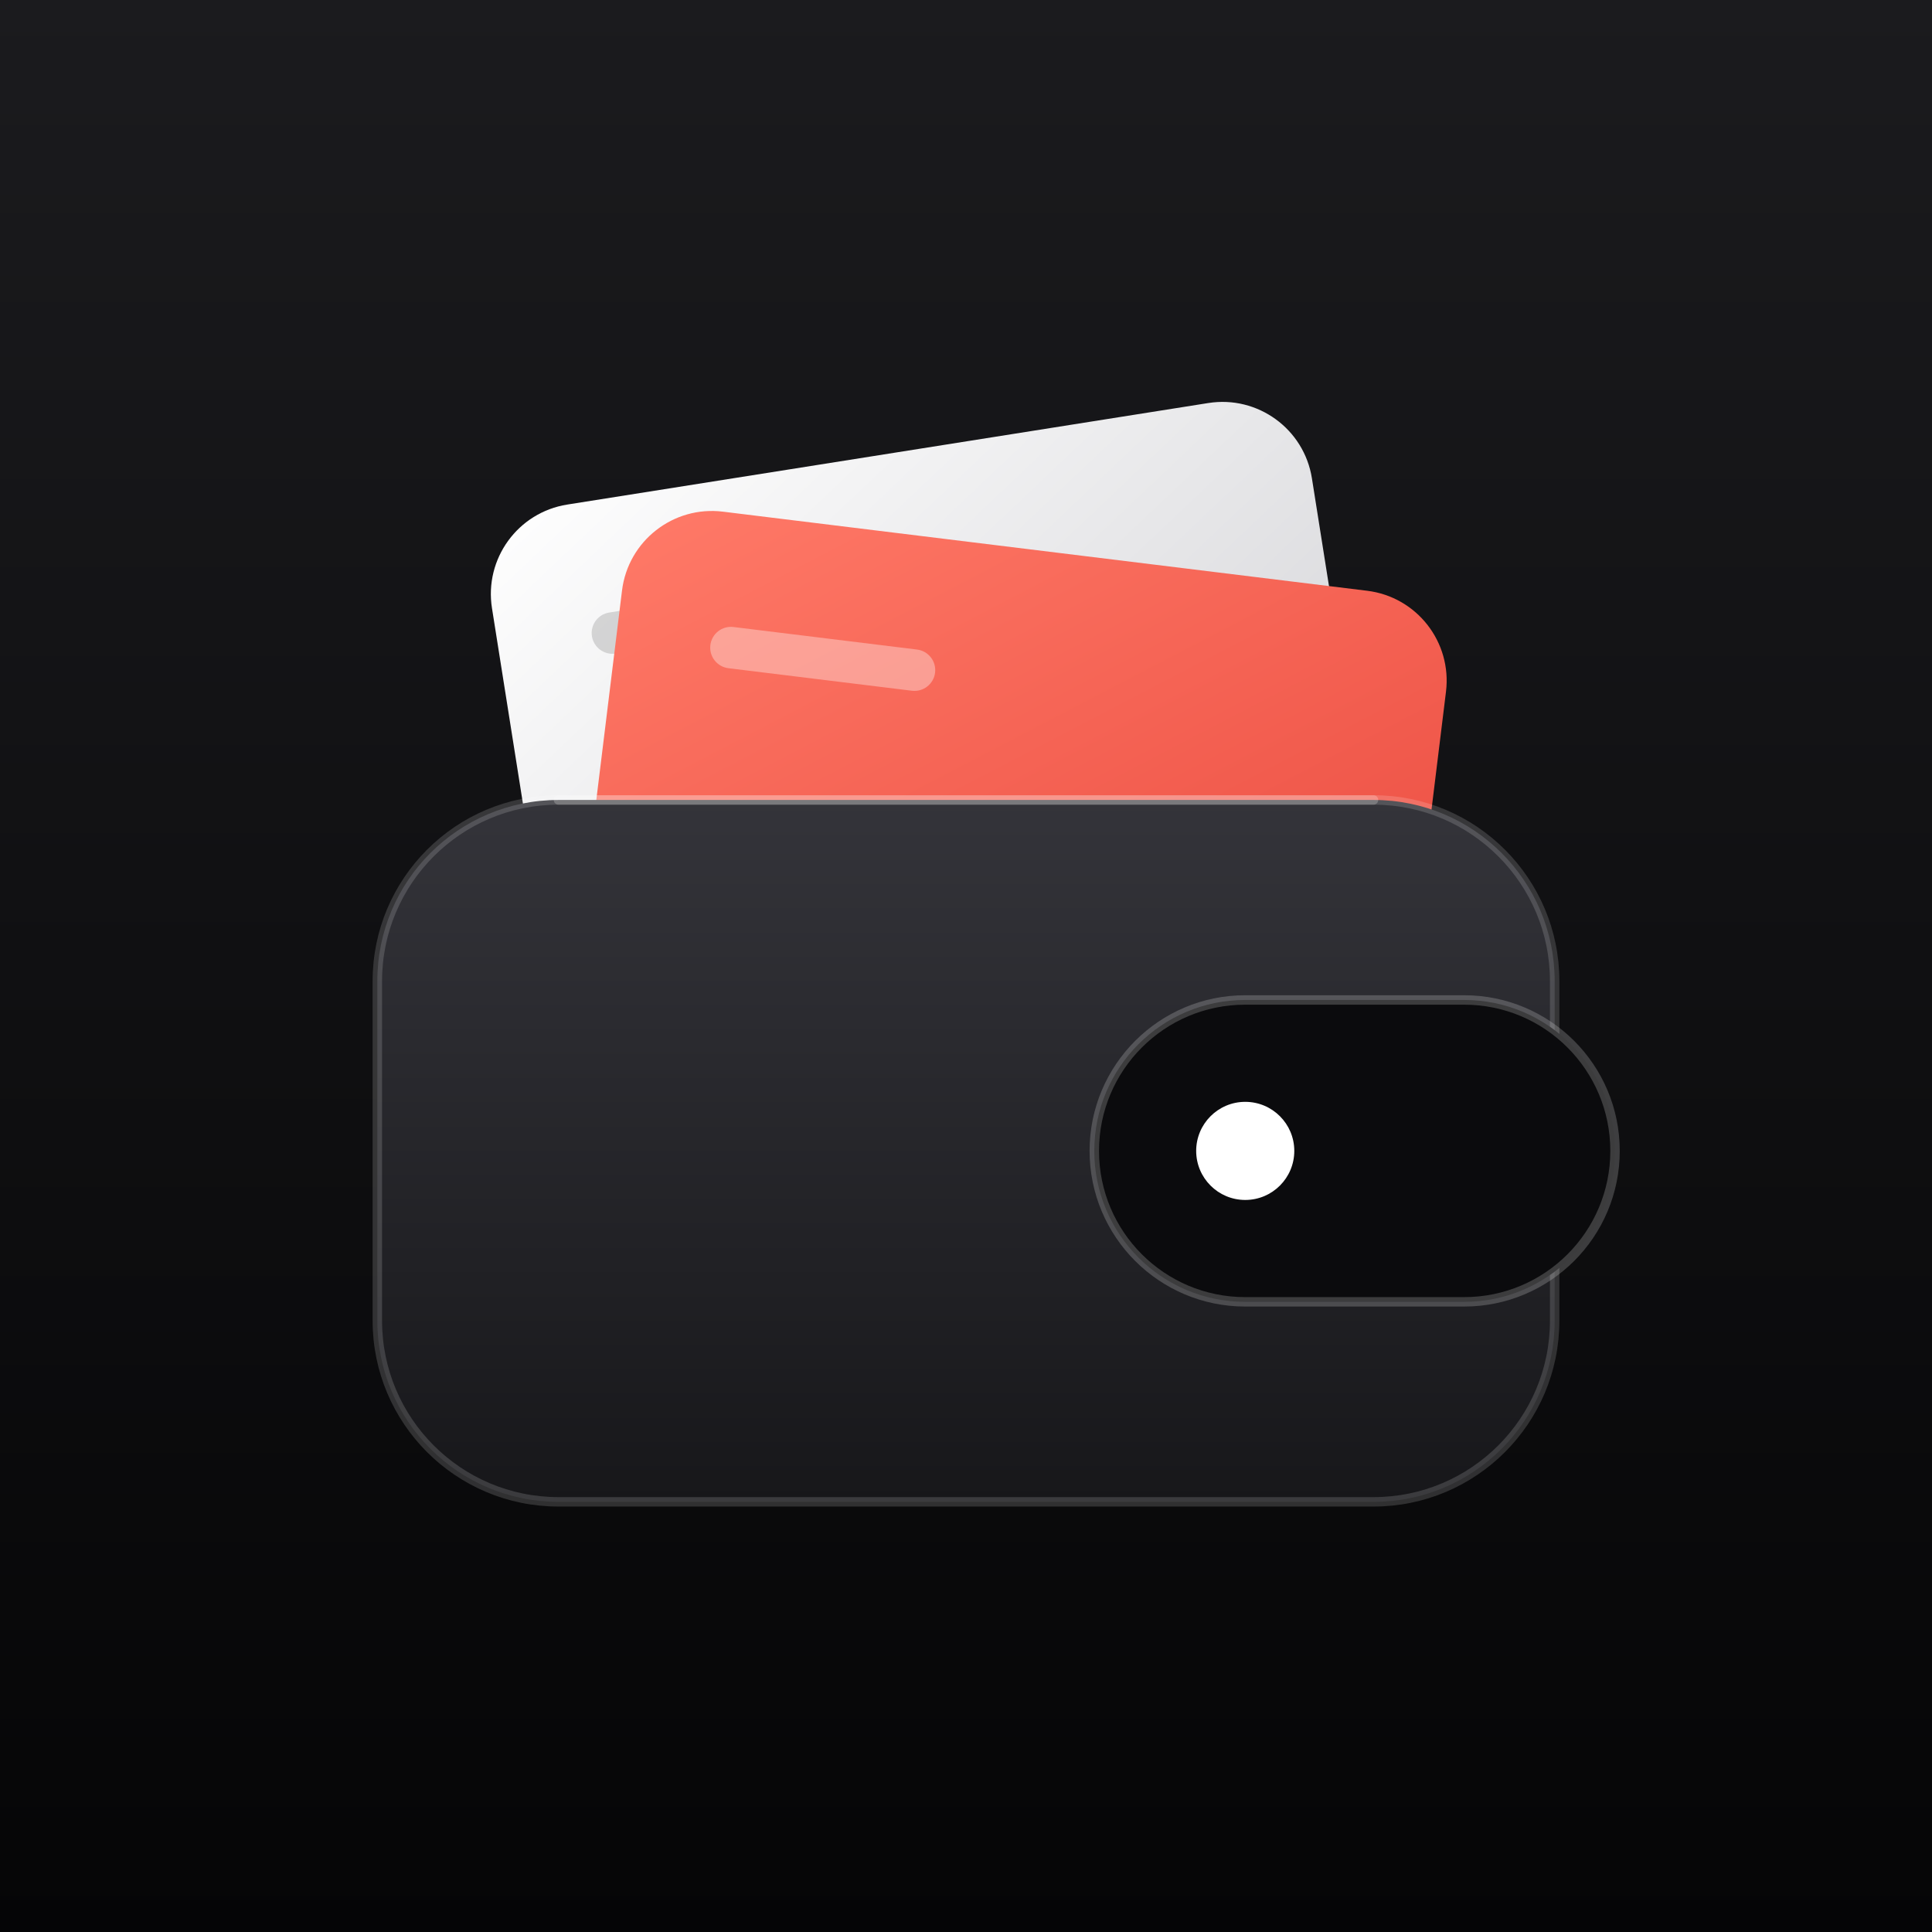
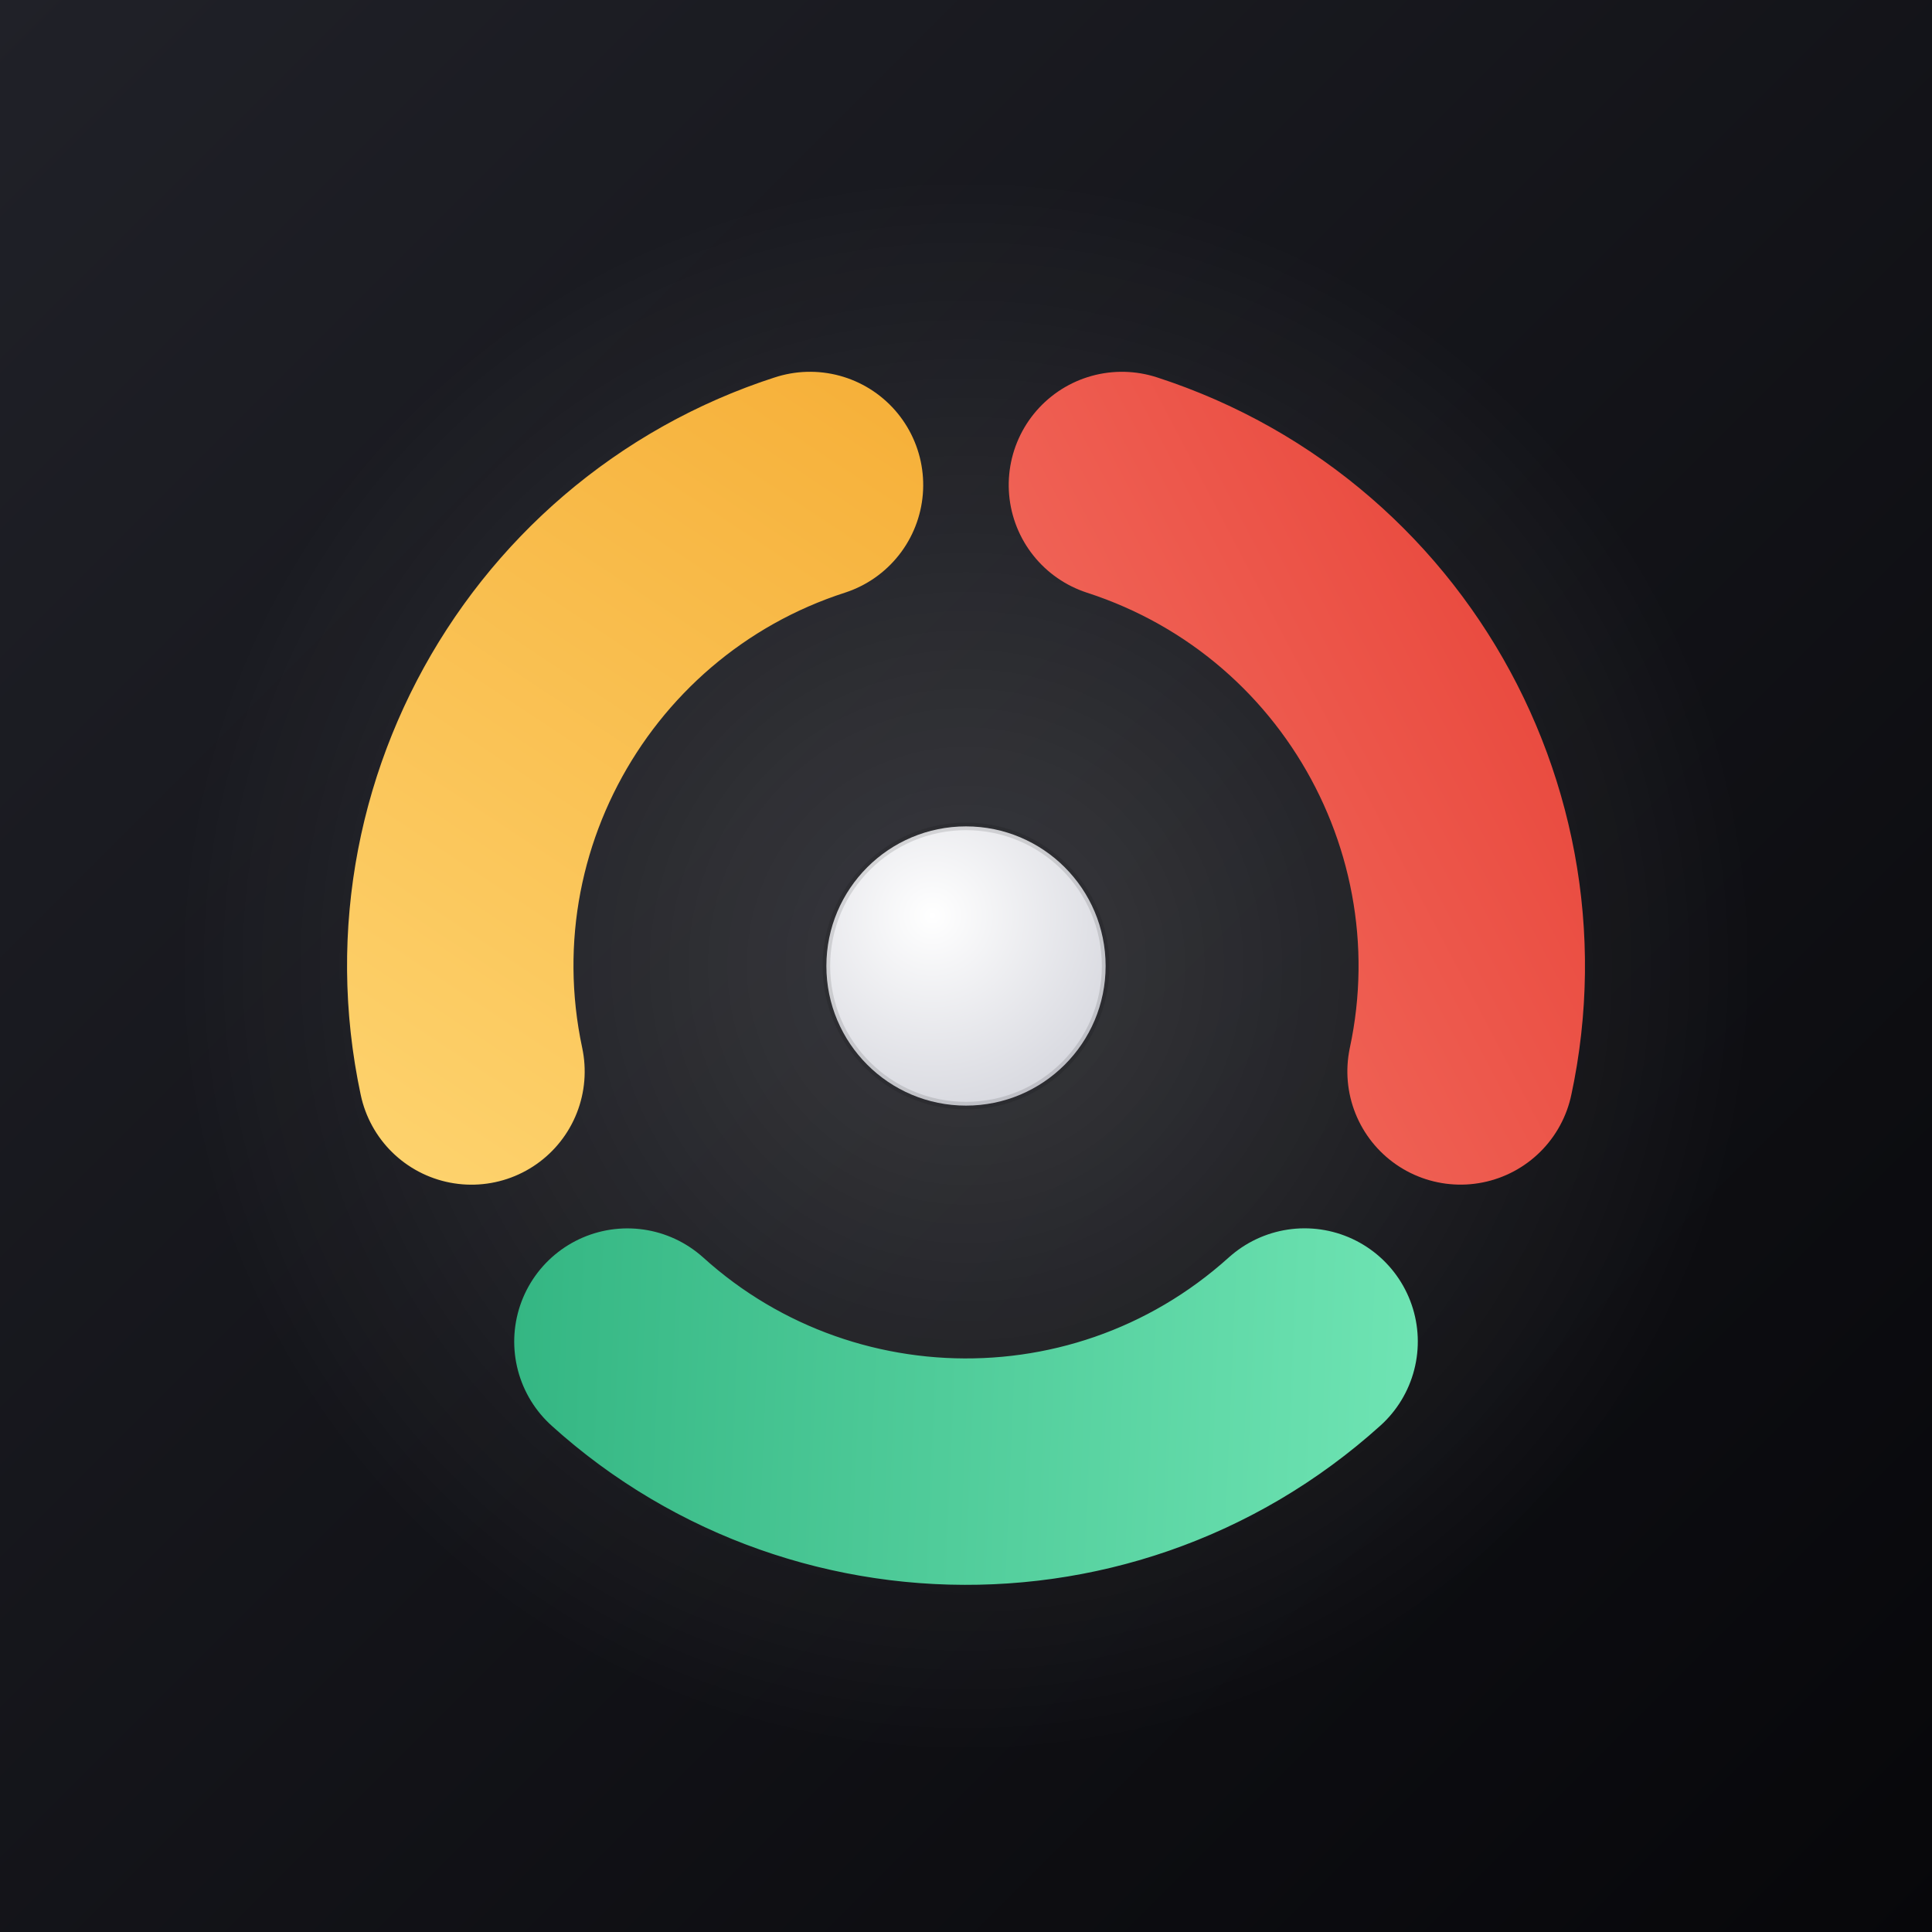
<svg xmlns="http://www.w3.org/2000/svg" viewBox="0 0 1024 1024">
  <defs>
-     <linearGradient id="bg" x1="0" y1="0" x2="0" y2="1">
-       <stop offset="0" stop-color="#1b1b1e" />
-       <stop offset="1" stop-color="#050506" />
+     <linearGradient id="bg" x1="0" y1="0" x2="1" y2="1">
+       <stop offset="0" stop-color="#202128" />
+       <stop offset="1" stop-color="#07070a" />
    </linearGradient>
-     <linearGradient id="body" x1="0" y1="0" x2="0" y2="1">
-       <stop offset="0" stop-color="#34343a" />
-       <stop offset="1" stop-color="#17171a" />
-     </linearGradient>
-     <linearGradient id="card1" x1="0" y1="0" x2="1" y2="1">
-       <stop offset="0" stop-color="#ffffff" />
-       <stop offset="1" stop-color="#cfcfd3" />
-     </linearGradient>
-     <linearGradient id="card2" x1="0" y1="0" x2="1" y2="1">
-       <stop offset="0" stop-color="#ff7a68" />
+     <radialGradient id="glow" cx=".5" cy=".5" r=".5">
+       <stop offset="0" stop-color="#ffffff" stop-opacity=".16" />
+       <stop offset="1" stop-color="#ffffff" stop-opacity="0" />
+     </radialGradient>
+     <linearGradient id="g-money" x1="0" y1="0" x2="1" y2="1">
+       <stop offset="0" stop-color="#ff9a8a" />
      <stop offset="1" stop-color="#e8463b" />
    </linearGradient>
+     <linearGradient id="g-steps" x1="1" y1="0" x2="0" y2="1">
+       <stop offset="0" stop-color="#7ef0c0" />
+       <stop offset="1" stop-color="#22a874" />
+     </linearGradient>
+     <linearGradient id="g-food" x1="0" y1="1" x2="1" y2="0">
+       <stop offset="0" stop-color="#f4a62a" />
+       <stop offset="1" stop-color="#ffdb7a" />
+     </linearGradient>
+     <radialGradient id="dot" cx=".38" cy=".32" r=".75">
+       <stop offset="0" stop-color="#ffffff" />
+       <stop offset="1" stop-color="#d6d7de" />
+     </radialGradient>
  </defs>
  <rect width="1024" height="1024" fill="url(#bg)" />
-   <g transform="rotate(-9 512 400)">
-     <rect x="276" y="236" width="440" height="300" rx="48" fill="url(#card1)" />
-     <rect x="326" y="296" width="120" height="22" rx="11" fill="#17171a" opacity=".16" />
-   </g>
-   <g transform="rotate(7 512 420)">
-     <rect x="318" y="288" width="440" height="300" rx="48" fill="url(#card2)" />
-     <rect x="368" y="348" width="120" height="22" rx="11" fill="#fff" opacity=".35" />
-   </g>
-   <rect x="200" y="424" width="624" height="372" rx="96" fill="url(#body)" stroke="#fff" stroke-opacity=".16" stroke-width="5" />
-   <path d="M296 424h432" stroke="#fff" stroke-opacity=".22" stroke-width="5" stroke-linecap="round" />
-   <rect x="580" y="530" width="276" height="160" rx="80" fill="#0b0b0d" stroke="#fff" stroke-opacity=".2" stroke-width="5" />
-   <circle cx="660" cy="610" r="26" fill="#fff" />
+   <circle cx="512" cy="512" r="420" fill="url(#glow)" />
+   <circle cx="512" cy="512" r="268" fill="none" stroke="url(#g-money)" stroke-width="120" stroke-linecap="round" stroke-dasharray="393.3 1683.9" transform="rotate(-72.04 512 512)" />
+   <circle cx="512" cy="512" r="268" fill="none" stroke="url(#g-steps)" stroke-width="120" stroke-linecap="round" stroke-dasharray="393.3 1683.9" transform="rotate(47.96 512 512)" />
+   <circle cx="512" cy="512" r="268" fill="none" stroke="url(#g-food)" stroke-width="120" stroke-linecap="round" stroke-dasharray="393.3 1683.9" transform="rotate(167.96 512 512)" />
+   <circle cx="512" cy="512" r="74" fill="url(#dot)" />
+   <circle cx="512" cy="512" r="74" fill="none" stroke="#000" stroke-opacity=".12" stroke-width="4" />
</svg>
